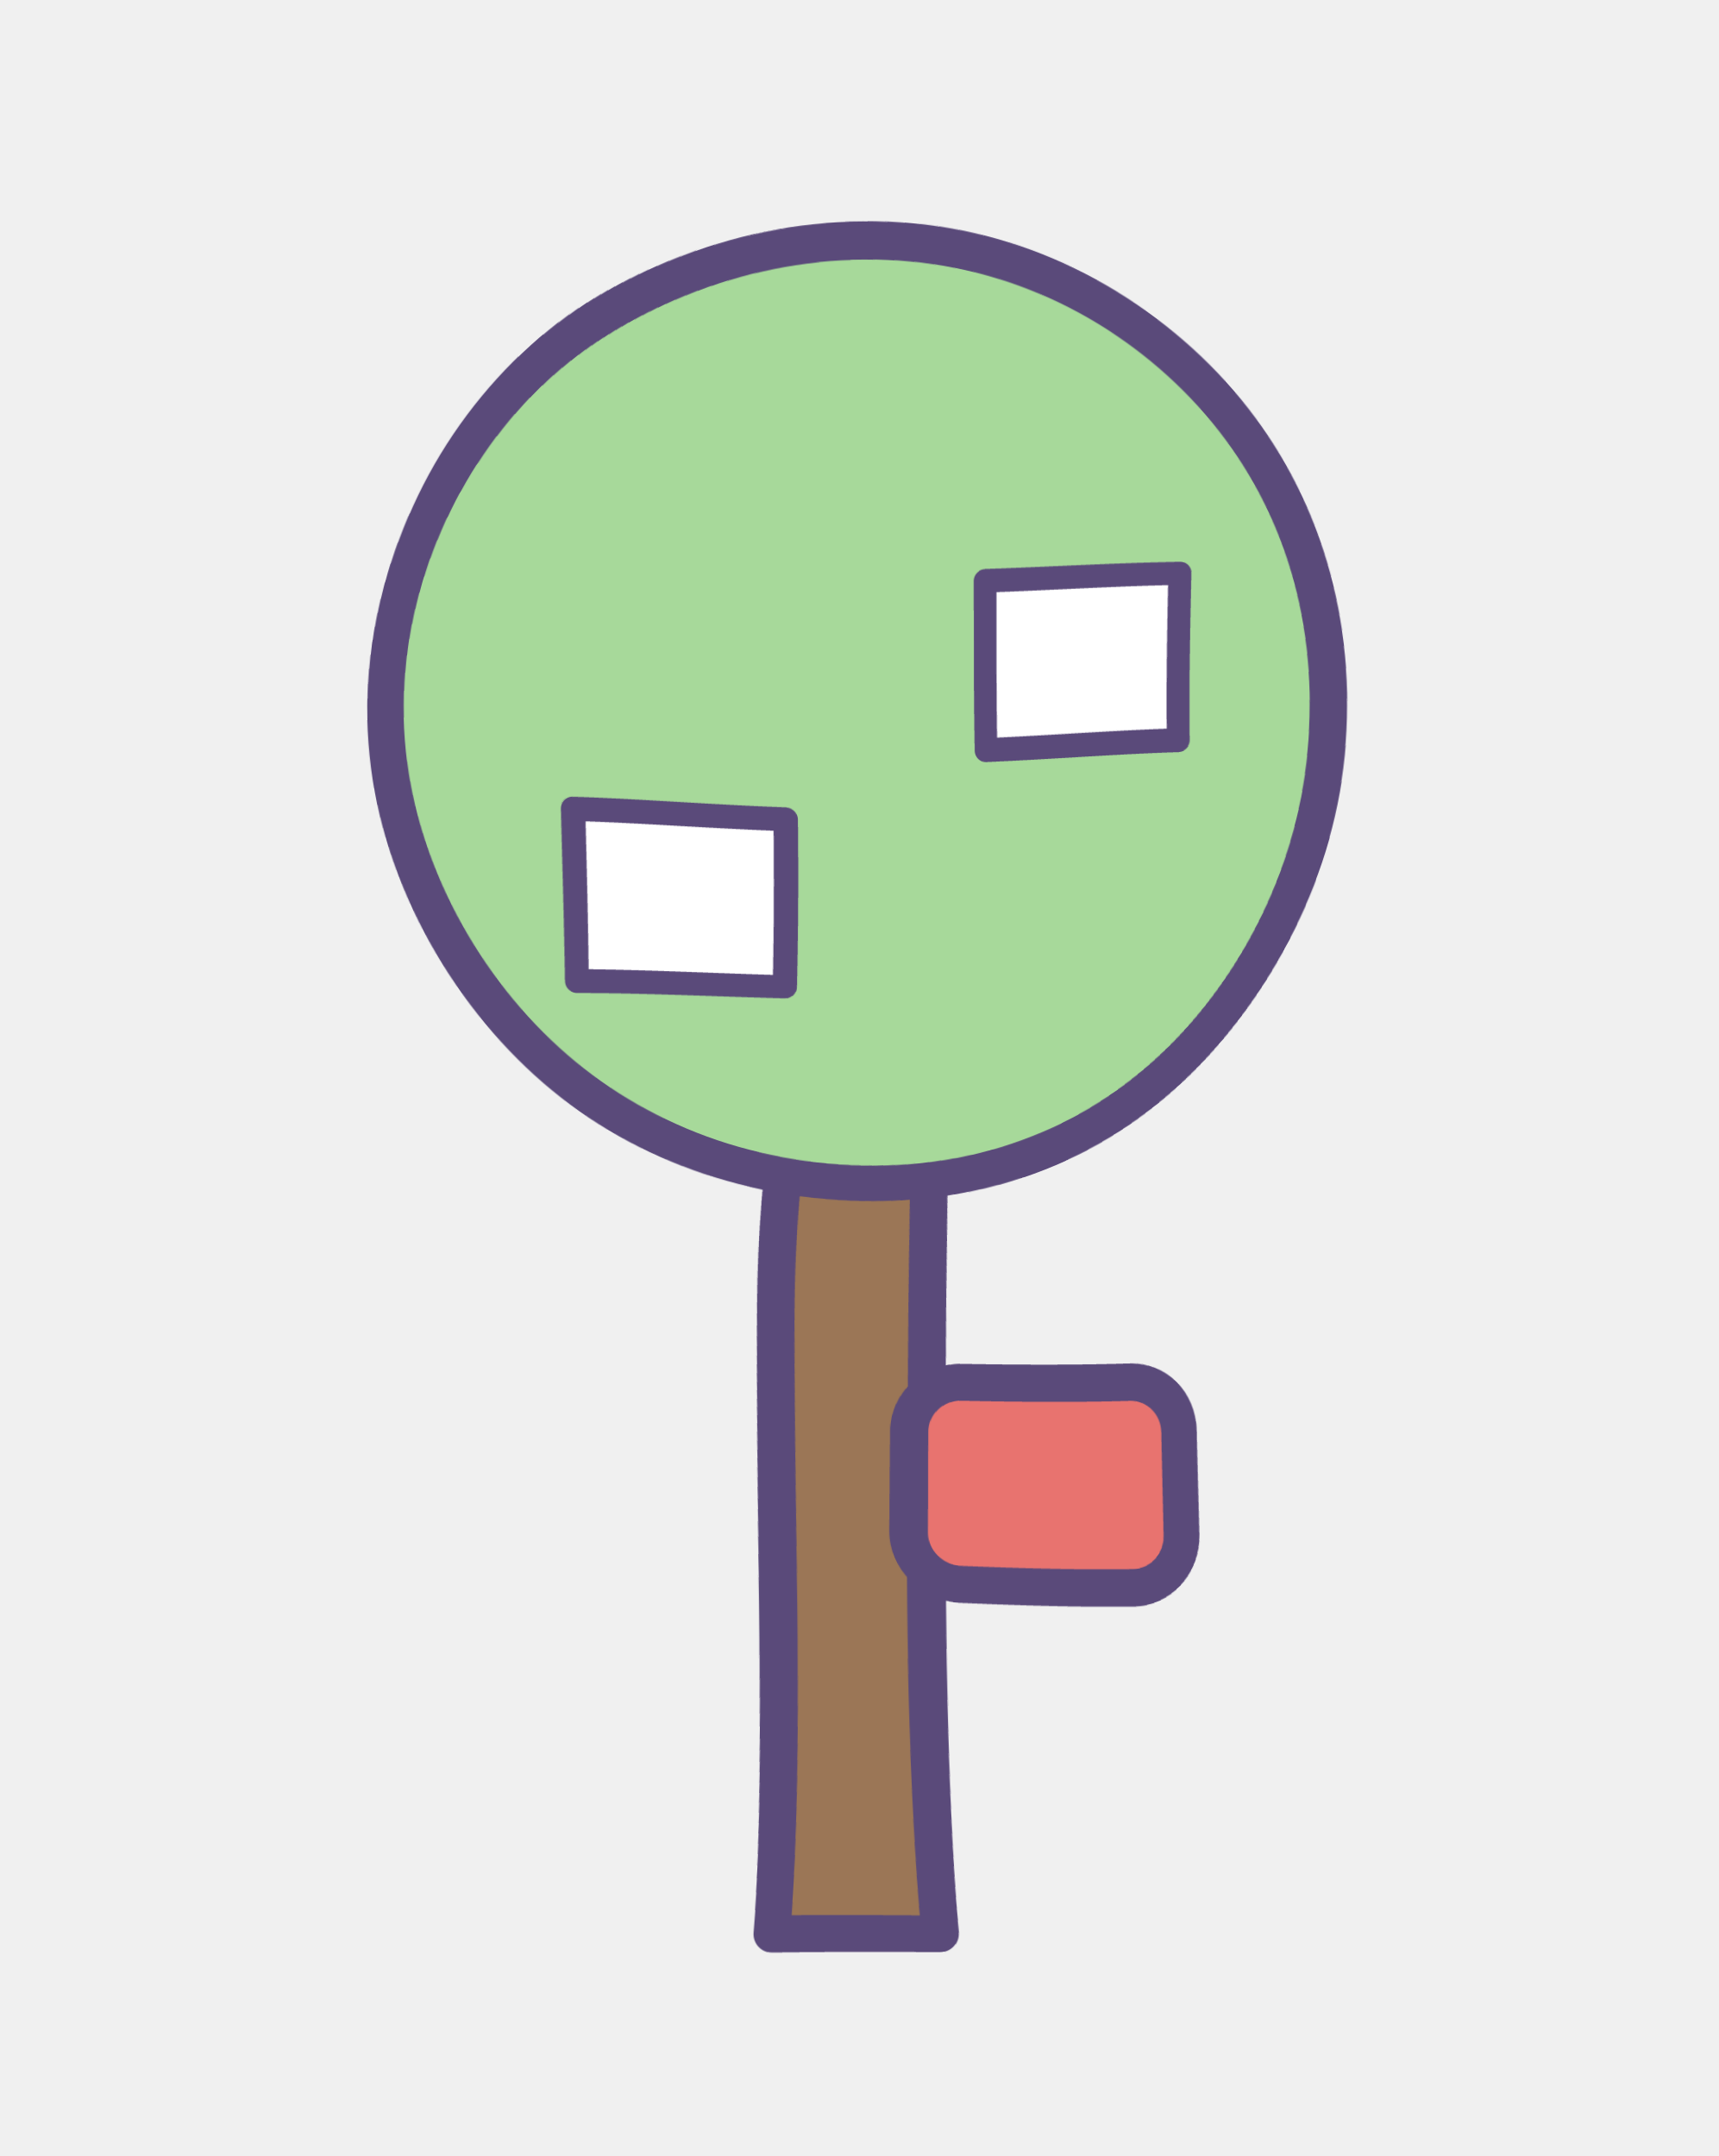
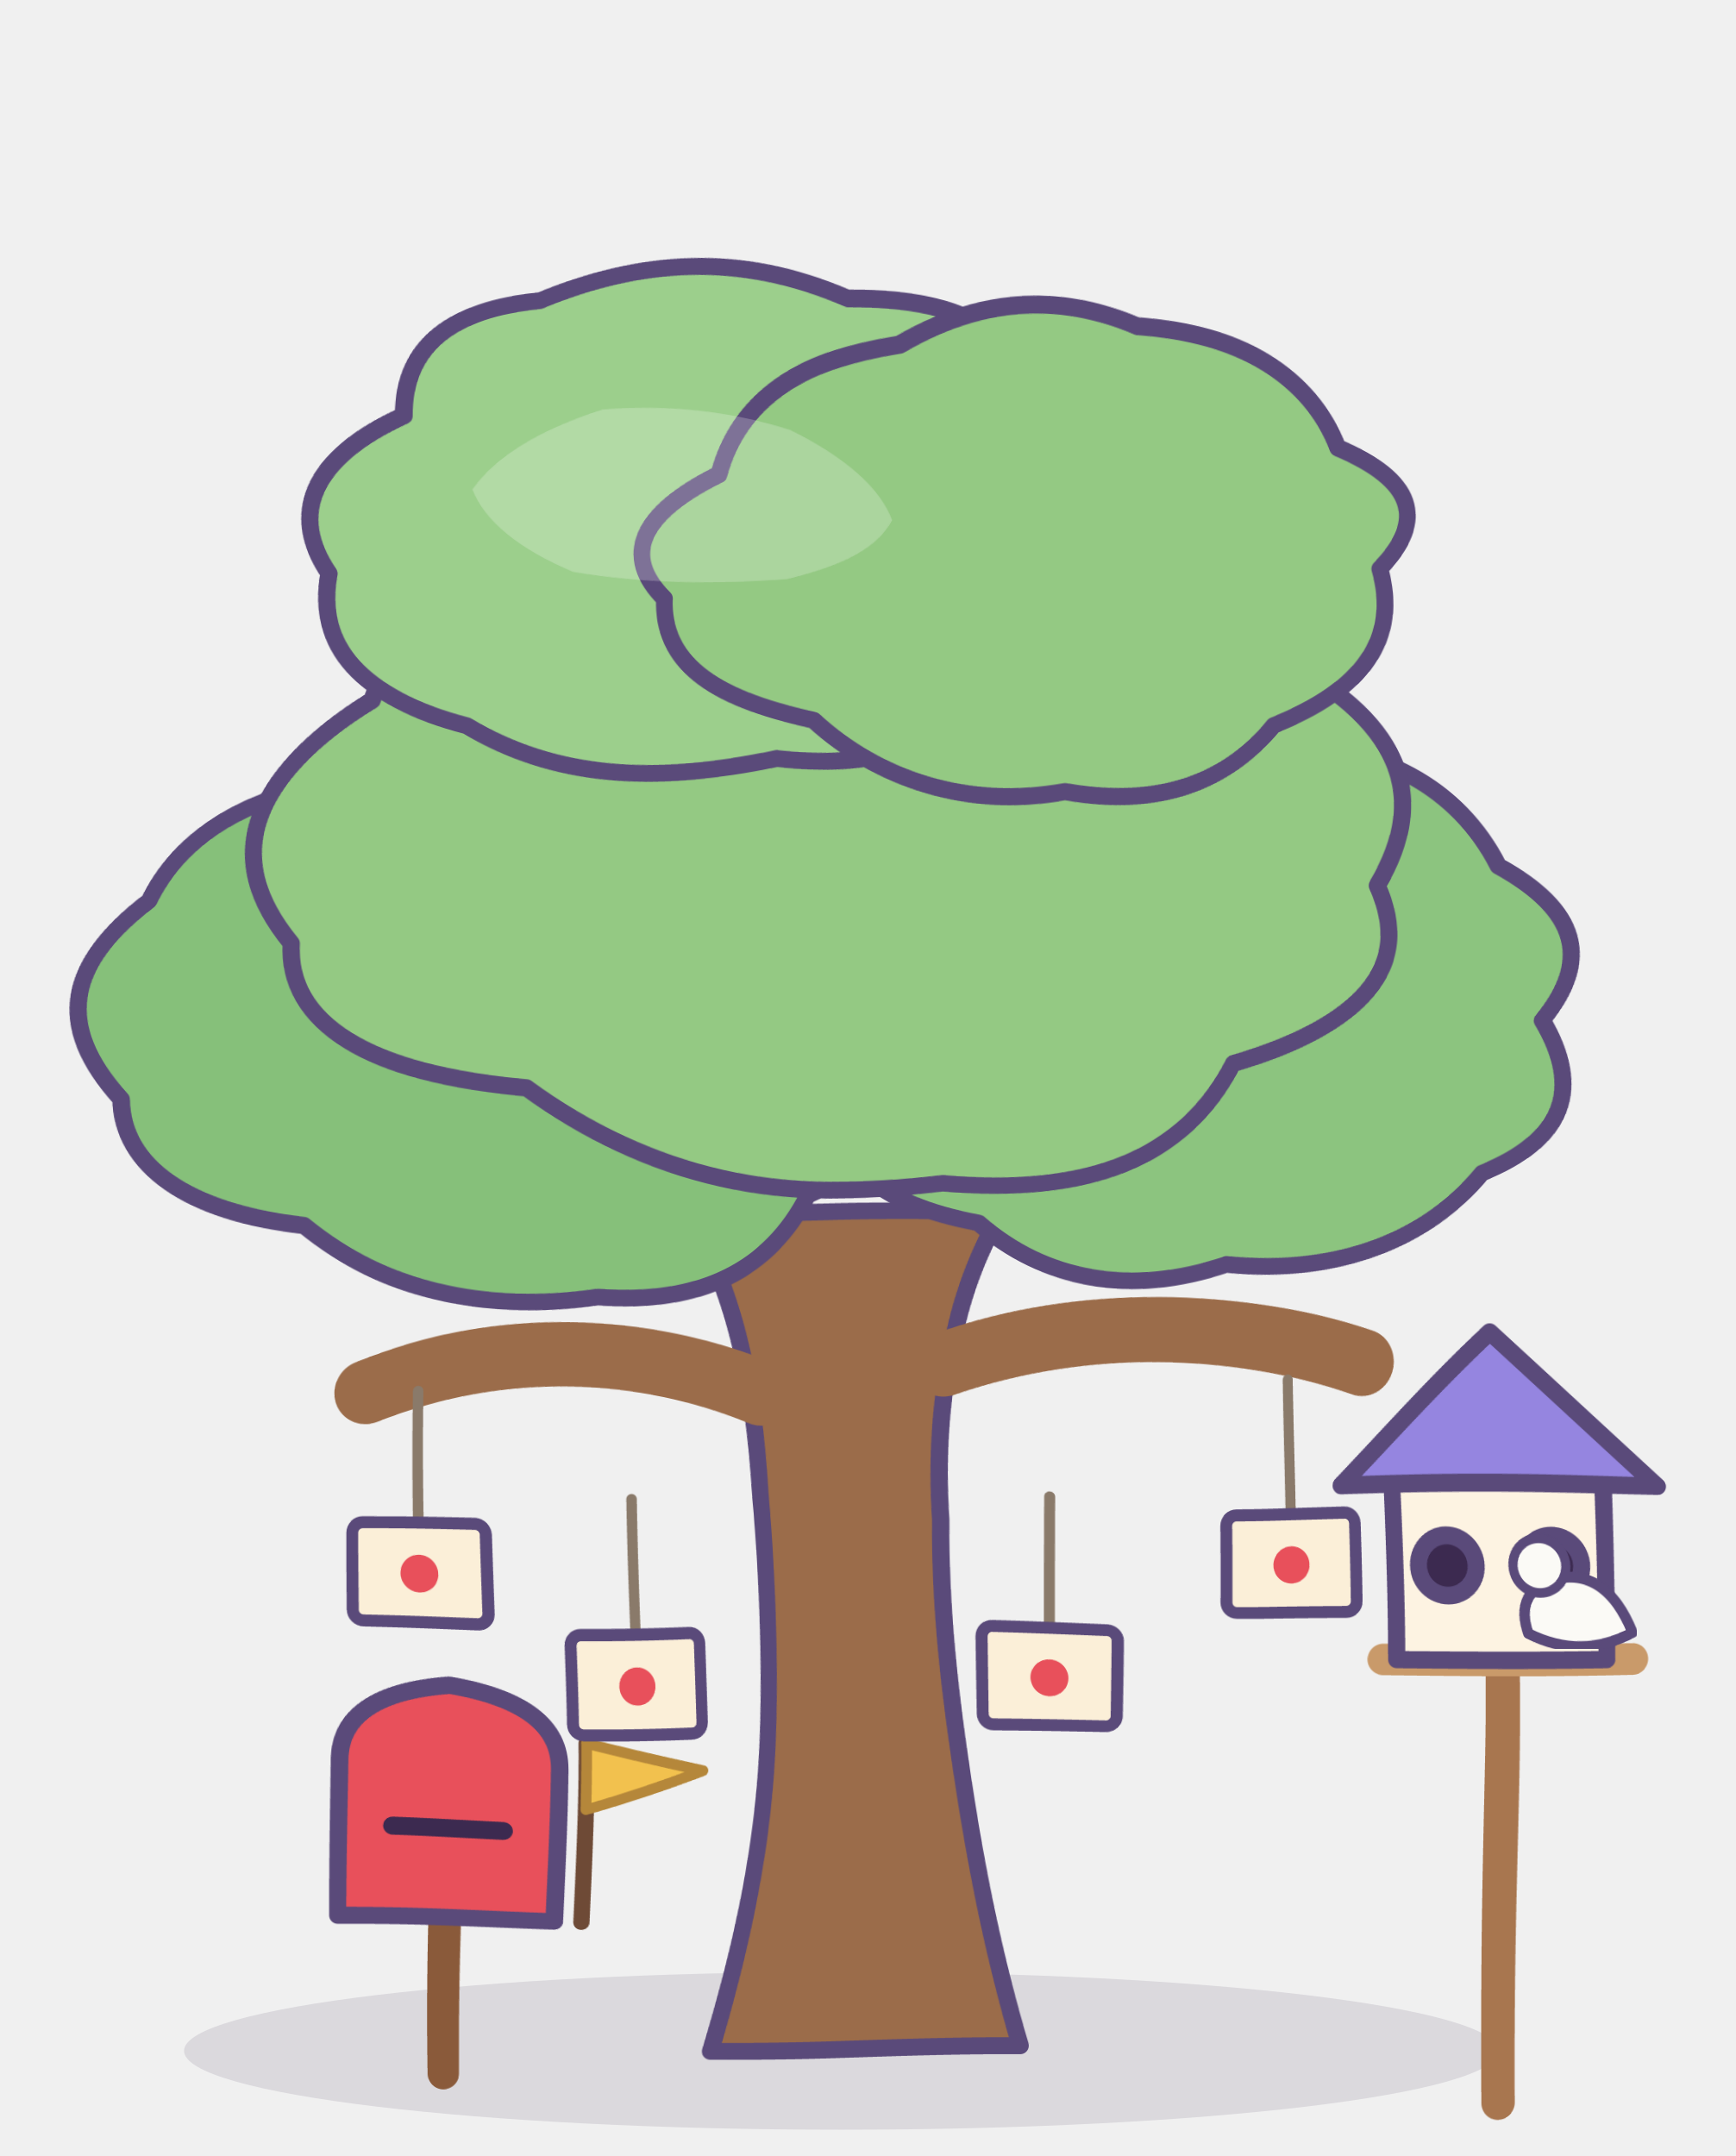
- <svg xmlns="http://www.w3.org/2000/svg" viewBox="398 722 102 128" width="102" height="128">
+ <svg xmlns="http://www.w3.org/2000/svg" viewBox="370 700 132 164" width="132" height="164">
  <defs>
    <filter id="firka" x="-5%" y="-5%" width="110%" height="110%">
      <feTurbulence type="fractalNoise" baseFrequency="0.03" numOctaves="1" seed="4" />
      <feDisplacementMap in="SourceGraphic" scale="3" />
    </filter>
    <filter id="szurke">
-       <feColorMatrix type="saturate" values=".3" />
+       <feColorMatrix type="saturate" values=".25" />
    </filter>
  </defs>
-   <g filter="url(#firka)" stroke="#5a4a7a" stroke-width="2.2" stroke-linejoin="round" stroke-linecap="round">
-     <g id="h-postafa">
-       <path d="M444,837 C446,812 442,795 446,780 L452,780 C454,798 452,818 454,837 Z" fill="#9b7656" />
-       <circle cx="449" cy="764" r="28" fill="#a7d99a" />
-       <rect x="452" y="804" width="16" height="12" rx="3" fill="#e8736f" />
-       <path d="M432,770 L432,780 L444,780 L444,770 Z M456,756 L456,766 L468,766 L468,756 Z" fill="#fff" stroke-width="1.4" />
+   <ellipse cx="434" cy="856" rx="50" ry="6" fill="#3c2a50" opacity="0.12" stroke="none" />
+   <g filter="url(#firka)" stroke="#5a4a7a" stroke-width="1.3" stroke-linejoin="round" stroke-linecap="round">
+     <path d="M424,856 Q430,834 428,814 Q427,800 422,792 L446,792 Q441,802 442,816 Q442,836 448,856 Z" fill="#9b6c4a" />
+     <path d="M428,806 Q414,800 398,806 M442,804 Q458,798 474,804" stroke="#9b6c4a" stroke-width="5" fill="none" />
+     <path d="M437.6,778 Q441.2,786.2 431.2,790.7 Q426.9,799.2 415.3,798.5 Q402.4,800.7 392.9,793 Q379.6,791.5 379.6,784 Q372.3,775.9 381.5,768.7 Q385.5,759.8 400.3,758.9 Q407.7,752.9 416,757.9 Q430,758.3 435.2,767.4 Q443.8,771.2 437.6,778 Z" fill="#86c07a" />
+     <path d="M487.6,777.9 Q492.6,786.1 483.3,789.8 Q476.9,797.6 463.1,796 Q452,799.6 444.3,792.9 Q432.6,790.8 432.9,782.2 Q423.6,775.3 430.2,768.6 Q431.6,760 445.3,758.3 Q454.8,752.1 466.5,756.4 Q479.5,757 484,765.9 Q493,770.8 487.6,777.9 Z" fill="#8cc47f" />
+     <path d="M474.9,767.5 Q479,776.8 463.4,780.5 Q457.6,791 441.5,789.8 Q423.4,792.4 409.9,782.6 Q391.9,781.1 392.4,772 Q384.3,762.1 398,753 Q402.1,741.3 420,739.4 Q430.2,731.5 442,737.8 Q460.1,738 466.8,749.7 Q481.2,757.1 474.9,767.5 Z" fill="#94c983" />
+     <path d="M454.7,742.5 Q456,749.1 443.4,751.8 Q439.7,758.9 429.2,757.8 Q415.2,760.9 405.1,754.8 Q393.2,751.7 394.9,743.5 Q390.5,736.9 400.7,731.6 Q400.7,723.5 410.9,722.7 Q422.6,718.1 434.9,723.1 Q446.9,722.8 448.8,730.1 Q459.5,735.2 454.7,742.5 Z" fill="#9ccf8c" />
+     <path d="M474.8,743.1 Q477.1,751.1 466.8,755.1 Q461.5,761.6 450.4,759.6 Q439.2,761.5 431.9,754.8 Q420.1,752.4 420.4,745.4 Q415.4,740.4 424.7,736.1 Q427,728.3 438.6,726.4 Q447.7,721.3 456.9,725.2 Q468.9,726.2 471.7,734 Q480.3,737.6 474.8,743.1 Z" fill="#94c983" />
+     <path d="M437.6,739.3 Q436,742.4 429.8,744 Q421.5,744.7 413.3,743.2 Q407,740.5 405.7,737 Q408.5,733.2 415.8,731.1 Q423.2,730.7 430.2,732.8 Q436.3,735.7 437.6,739.3 Z" fill="#fff" opacity=".22" stroke="none" />
+   </g>
+   <g filter="url(#firka)" stroke="#5a4a7a" stroke-width="1.3" stroke-linejoin="round" stroke-linecap="round">
+     <path d="M404,858 V846" stroke="#8a5a3a" stroke-width="2.4" />
+     <path d="M396,846 V834 Q396,829 404,828 Q412,829 412,834 V846 Z" fill="#e8505b" />
+     <path d="M400,839 H408" stroke="#3c2a50" stroke-width="1.4" />
+     <g transform="translate(414 832)">
+       <path d="M0,0 V14" stroke="#6e4a36" stroke-width="1.2" />
+       <path d="M0,0 l9,2.2 l-9,2.9 Z" fill="#f2c14e" stroke="#b5873a" stroke-width=".8">
+         <animateTransform attributeName="transform" type="skewY" values="0;-7;0" dur="2.4s" repeatCount="indefinite" />
+       </path>
+     </g>
+   </g>
+   <g filter="url(#firka)" stroke="#5a4a7a" stroke-width="1.3" stroke-linejoin="round" stroke-linecap="round">
+     <path d="M484,860 V826" stroke="#a8764f" stroke-width="2.6" />
+     <path d="M475,826 H494" stroke="#c99a6a" stroke-width="2.4" />
+     <path d="M476,826 V812 H492 V826 Z" fill="#fdf3e2" />
+     <path d="M472,813 L484,802 L496,813 Z" fill="#9585e0" />
+     <circle cx="480" cy="819" r="2.2" fill="#3c2a50" />
+     <circle cx="488" cy="819" r="2.2" fill="#3c2a50" />
+   </g>
+   <g filter="url(#firka)" stroke="#5a4a7a" stroke-width="1.3" stroke-linejoin="round" stroke-linecap="round">
+     <g>
+       <path d="M402,806 V816" stroke="#8a7a6a" stroke-width=".8" />
+       <rect x="397" y="816" width="10" height="7.4" rx=".8" fill="#fbefd8" stroke-width=".9" />
+       <circle cx="402" cy="819.8" r="1.4" fill="#e8505b" stroke="none" />
+       <animateTransform attributeName="transform" type="rotate" values="-7 402 806;7 402 806;-7 402 806" dur="2.6s" repeatCount="indefinite" />
+     </g>
+     <g>
+       <path d="M418,814 V824" stroke="#8a7a6a" stroke-width=".8" />
+       <rect x="413" y="824" width="10" height="7.4" rx=".8" fill="#fbefd8" stroke-width=".9" />
+       <circle cx="418" cy="827.8" r="1.4" fill="#e8505b" stroke="none" />
+       <animateTransform attributeName="transform" type="rotate" values="-7 418 814;7 418 814;-7 418 814" dur="3.3s" repeatCount="indefinite" />
+     </g>
+     <g>
+       <path d="M450,814 V824" stroke="#8a7a6a" stroke-width=".8" />
+       <rect x="445" y="824" width="10" height="7.4" rx=".8" fill="#fbefd8" stroke-width=".9" />
+       <circle cx="450" cy="827.8" r="1.4" fill="#e8505b" stroke="none" />
+       <animateTransform attributeName="transform" type="rotate" values="-7 450 814;7 450 814;-7 450 814" dur="4.0s" repeatCount="indefinite" />
+     </g>
+     <g>
+       <path d="M468,805 V815" stroke="#8a7a6a" stroke-width=".8" />
+       <rect x="463" y="815" width="10" height="7.4" rx=".8" fill="#fbefd8" stroke-width=".9" />
+       <circle cx="468" cy="818.8" r="1.4" fill="#e8505b" stroke="none" />
+       <animateTransform attributeName="transform" type="rotate" values="-7 468 805;7 468 805;-7 468 805" dur="4.7s" repeatCount="indefinite" />
+     </g>
+   </g>
+   <g filter="url(#firka)" stroke="#5a4a7a" stroke-width="1.3" stroke-linejoin="round" stroke-linecap="round">
+     <g>
+       <g transform="translate(491 824)">
+         <path d="M3,0 Q1,-5 -3,-4 Q-6,-3 -5,0 Q-1,2 3,0 Z" fill="#fbfaf6" stroke-width=".8" />
+         <circle cx="-4" cy="-5" r="2" fill="#fbfaf6" stroke-width=".7" />
+       </g>
+       <animateTransform attributeName="transform" type="translate" values="0,0;0,0;0,-2;0,0;0,0" keyTimes="0;.6;.66;.72;1" dur="4s" repeatCount="indefinite" />
    </g>
  </g>
</svg>
